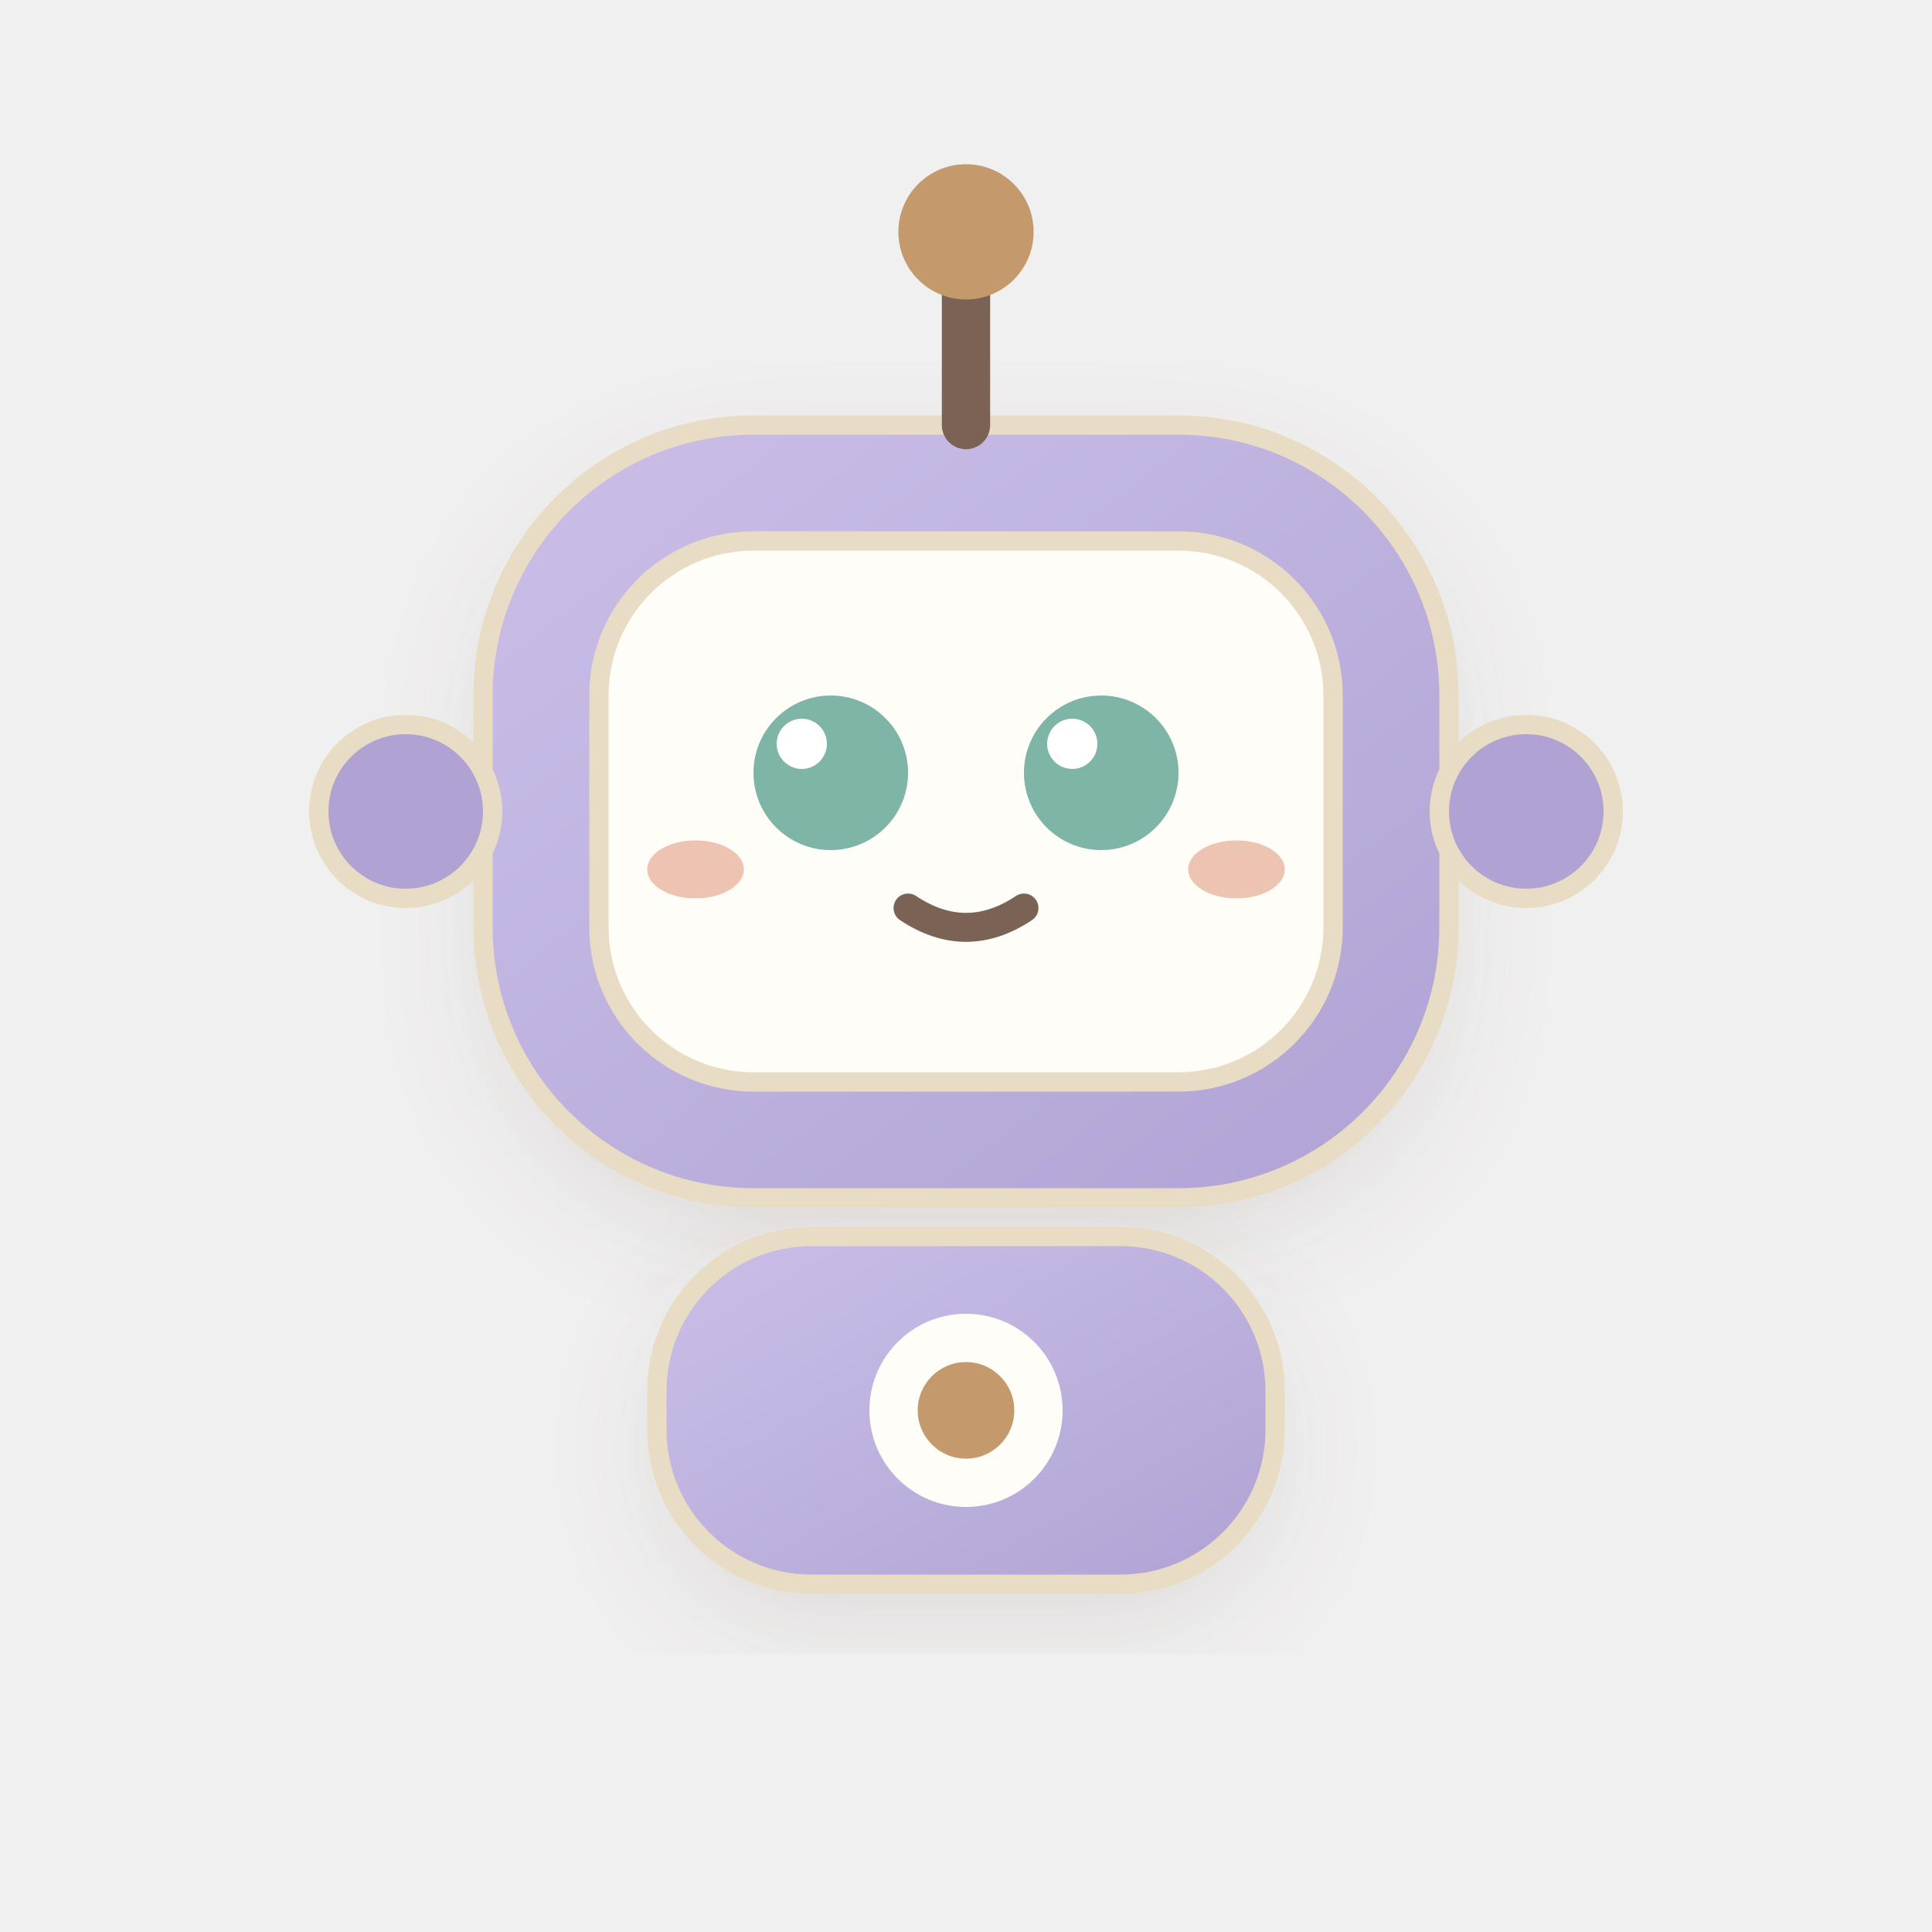
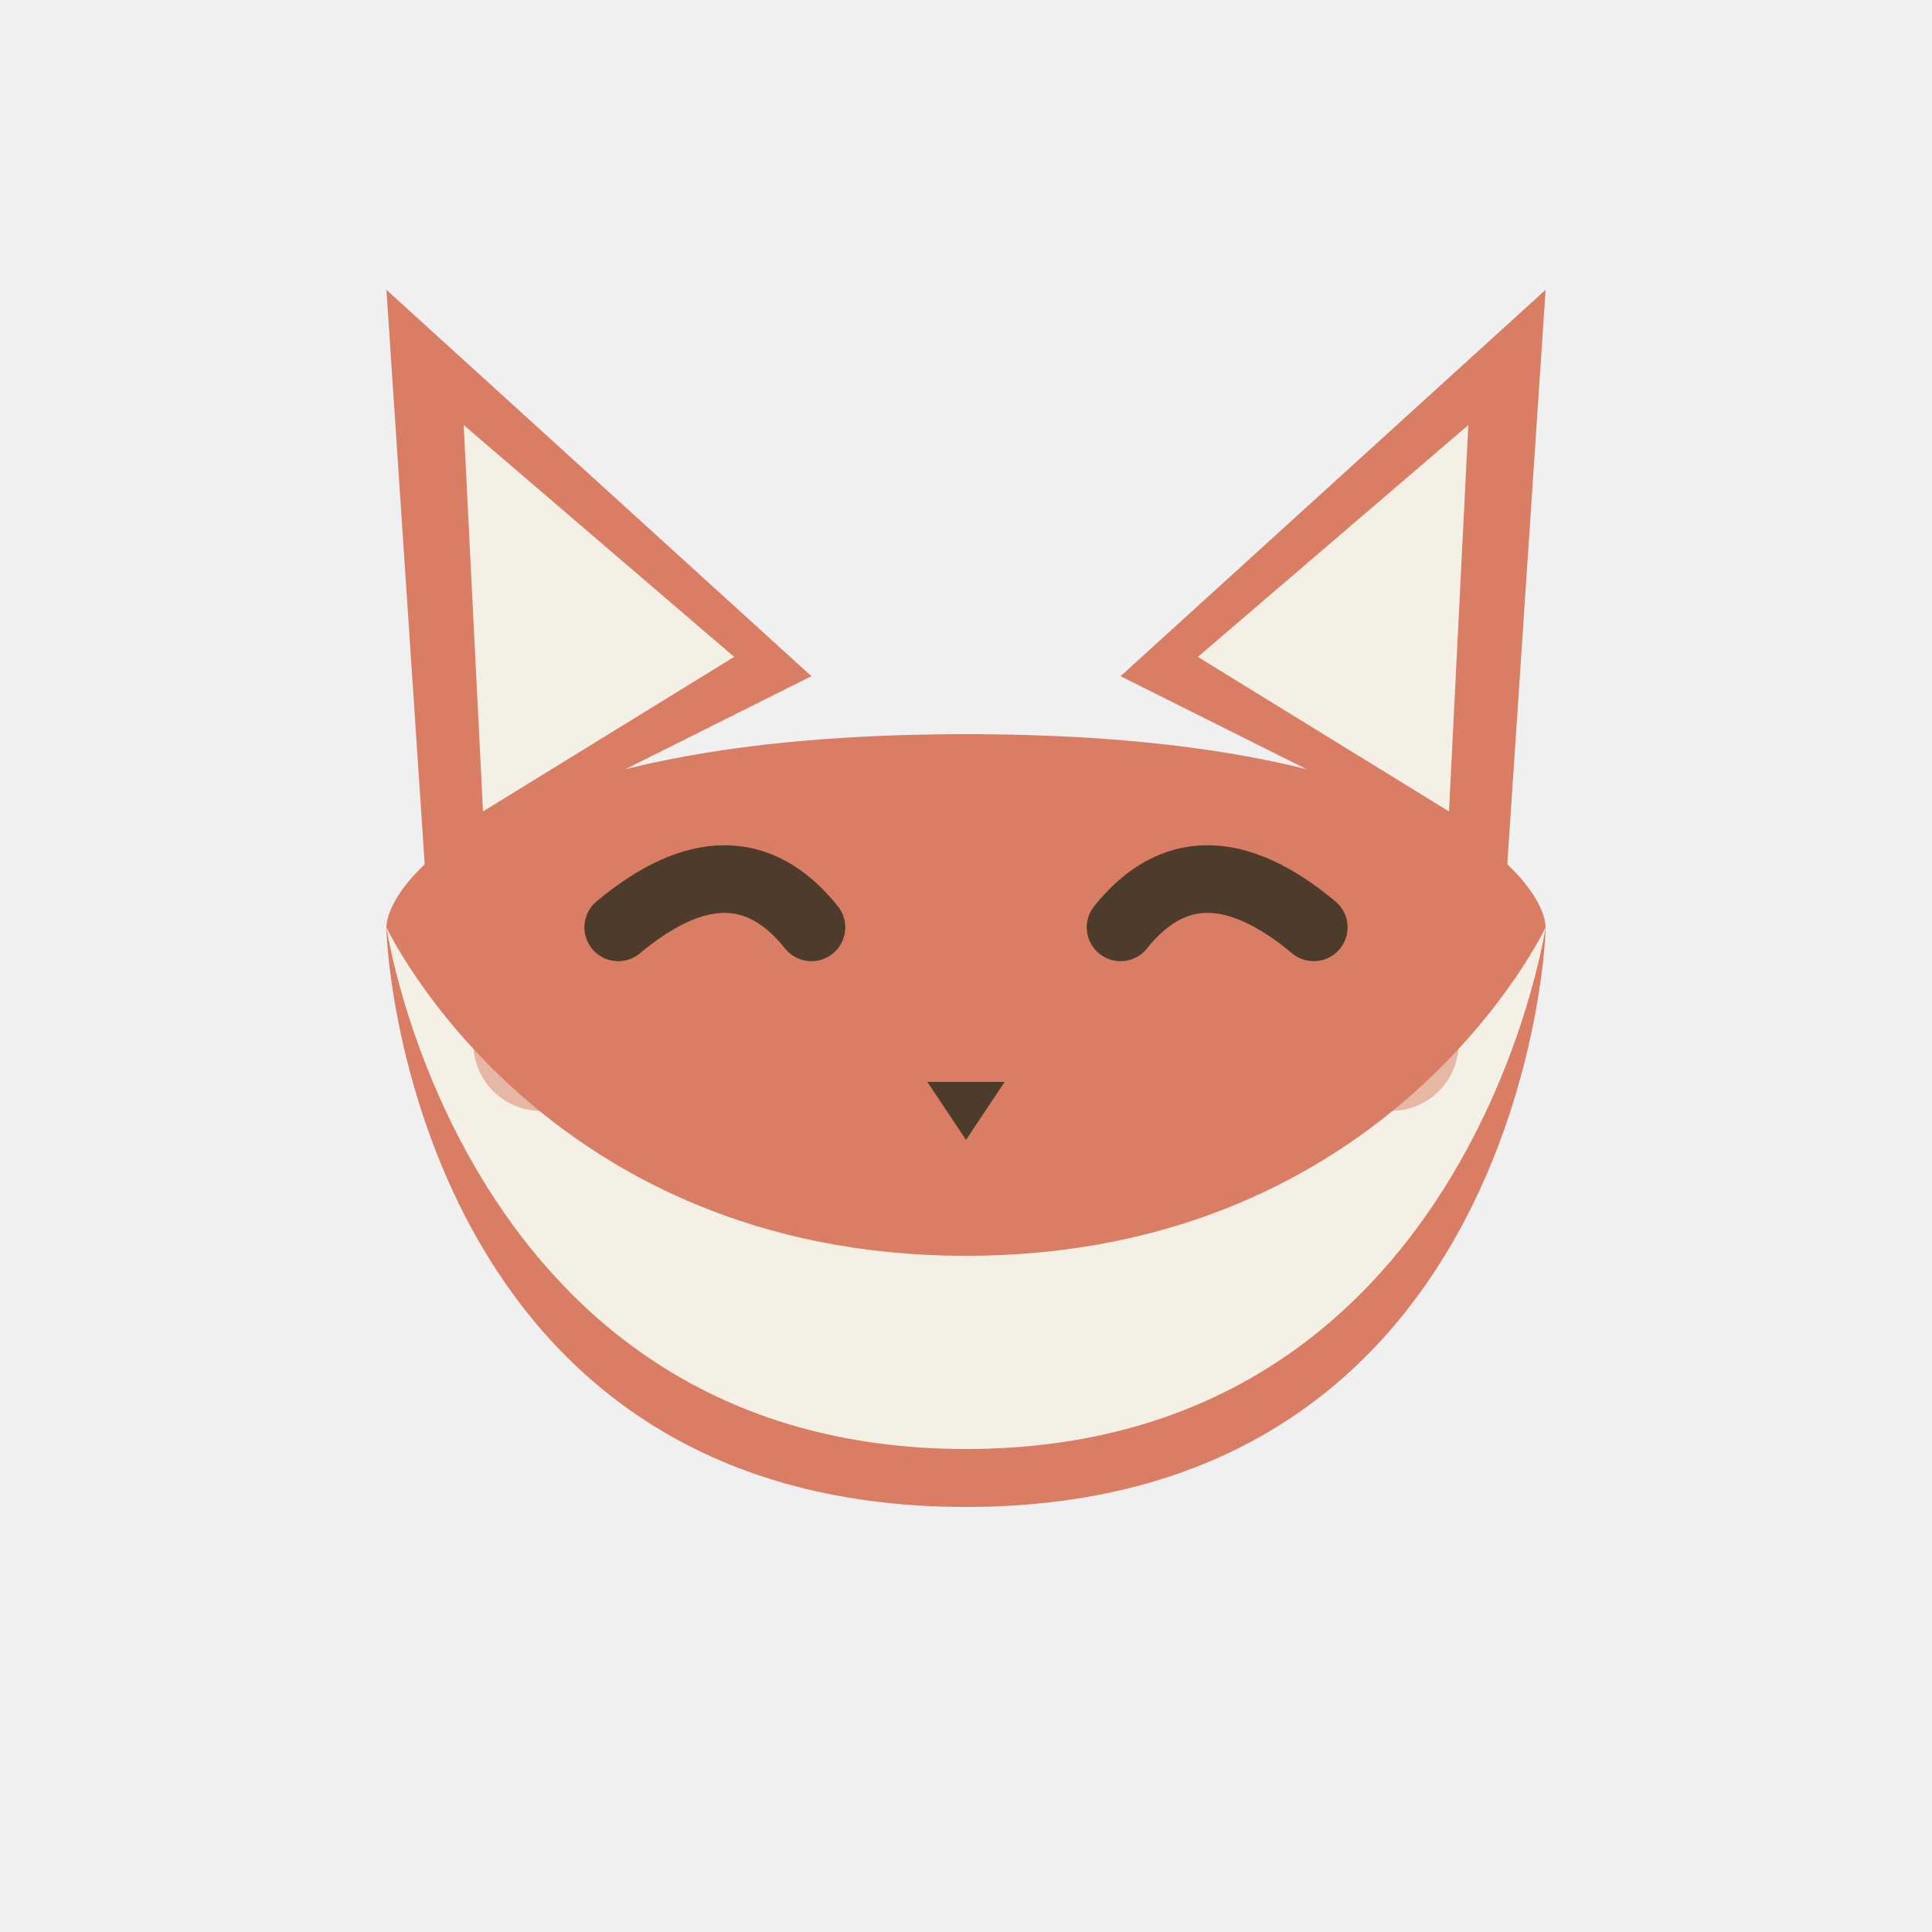
<svg xmlns="http://www.w3.org/2000/svg" viewBox="0 0 100 100">
-   <defs>
-     <linearGradient id="lavGrad" x1="0%" y1="0%" x2="100%" y2="100%">
-       <stop offset="0%" stop-color="#cbbfe9" />
-       <stop offset="100%" stop-color="#b0a3d4" />
-     </linearGradient>
-     <filter id="shadow" x="-20%" y="-20%" width="140%" height="140%">
-       <feDropShadow dx="0" dy="2" stdDeviation="2.5" flood-color="#7a6255" flood-opacity="0.12" />
-     </filter>
-   </defs>
-   <rect x="25" y="22" width="50" height="40" rx="14" fill="url(#lavGrad)" filter="url(#shadow)" stroke="#e8dcc4" stroke-width="1" />
-   <rect x="31" y="28" width="38" height="28" rx="8" fill="#fffdf8" stroke="#e8dcc4" stroke-width="1" />
-   <path d="M 50 22 L 50 14" fill="none" stroke="#7a6255" stroke-width="2.5" stroke-linecap="round" />
-   <circle cx="50" cy="12" r="3.5" fill="#c49a6c" />
-   <circle cx="21" cy="42" r="4.5" fill="#b0a3d4" stroke="#e8dcc4" stroke-width="1" />
-   <circle cx="79" cy="42" r="4.5" fill="#b0a3d4" stroke="#e8dcc4" stroke-width="1" />
-   <rect x="34" y="64" width="32" height="18" rx="8" fill="url(#lavGrad)" filter="url(#shadow)" stroke="#e8dcc4" stroke-width="1" />
-   <circle cx="50" cy="73" r="5" fill="#fffdf8" />
-   <circle cx="50" cy="73" r="2.5" fill="#c49a6c" />
-   <circle cx="43" cy="40" r="4" fill="#7eb5a6" />
-   <circle cx="57" cy="40" r="4" fill="#7eb5a6" />
-   <circle cx="41.5" cy="38.5" r="1.3" fill="#ffffff" />
-   <circle cx="55.5" cy="38.5" r="1.3" fill="#ffffff" />
-   <path d="M 47 47 Q 50 49 53 47" fill="none" stroke="#7a6255" stroke-width="1.5" stroke-linecap="round" />
-   <ellipse cx="36" cy="45" rx="2.5" ry="1.5" fill="#e8b4a0" opacity="0.8" />
-   <ellipse cx="64" cy="45" rx="2.5" ry="1.5" fill="#e8b4a0" opacity="0.8" />
+   <path d="M 22 45 L 20 15 L 42 35 Z" fill="#d97d64" />
+   <path d="M 25 42 L 24 22 L 38 34 Z" fill="#f5f0e6" />
+   <path d="M 78 45 L 80 15 L 58 35 Z" fill="#d97d64" />
+   <path d="M 75 42 L 76 22 L 62 34 Z" fill="#f5f0e6" />
+   <path d="M 50 78 C 22 78 20 50 20 48 C 20 46 25 38 50 38 C 75 38 80 46 80 48 C 80 50 78 78 50 78 Z" fill="#d97d64" />
+   <path d="M 20 48 C 20 48 28 65 50 65 C 72 65 80 48 80 48 C 80 48 76 75 50 75 C 24 75 20 48 20 48 Z" fill="#f5f0e6" />
+   <path d="M 32 48 Q 38 43 42 48" stroke="#4d3b2b" stroke-width="3.5" stroke-linecap="round" fill="none" />
+   <path d="M 68 48 Q 62 43 58 48" stroke="#4d3b2b" stroke-width="3.5" stroke-linecap="round" fill="none" />
+   <polygon points="48,56 52,56 50,59" fill="#4d3b2b" />
+   <circle cx="28" cy="54" r="3.5" fill="#d97d64" opacity="0.5" />
+   <circle cx="72" cy="54" r="3.5" fill="#d97d64" opacity="0.5" />
</svg>
